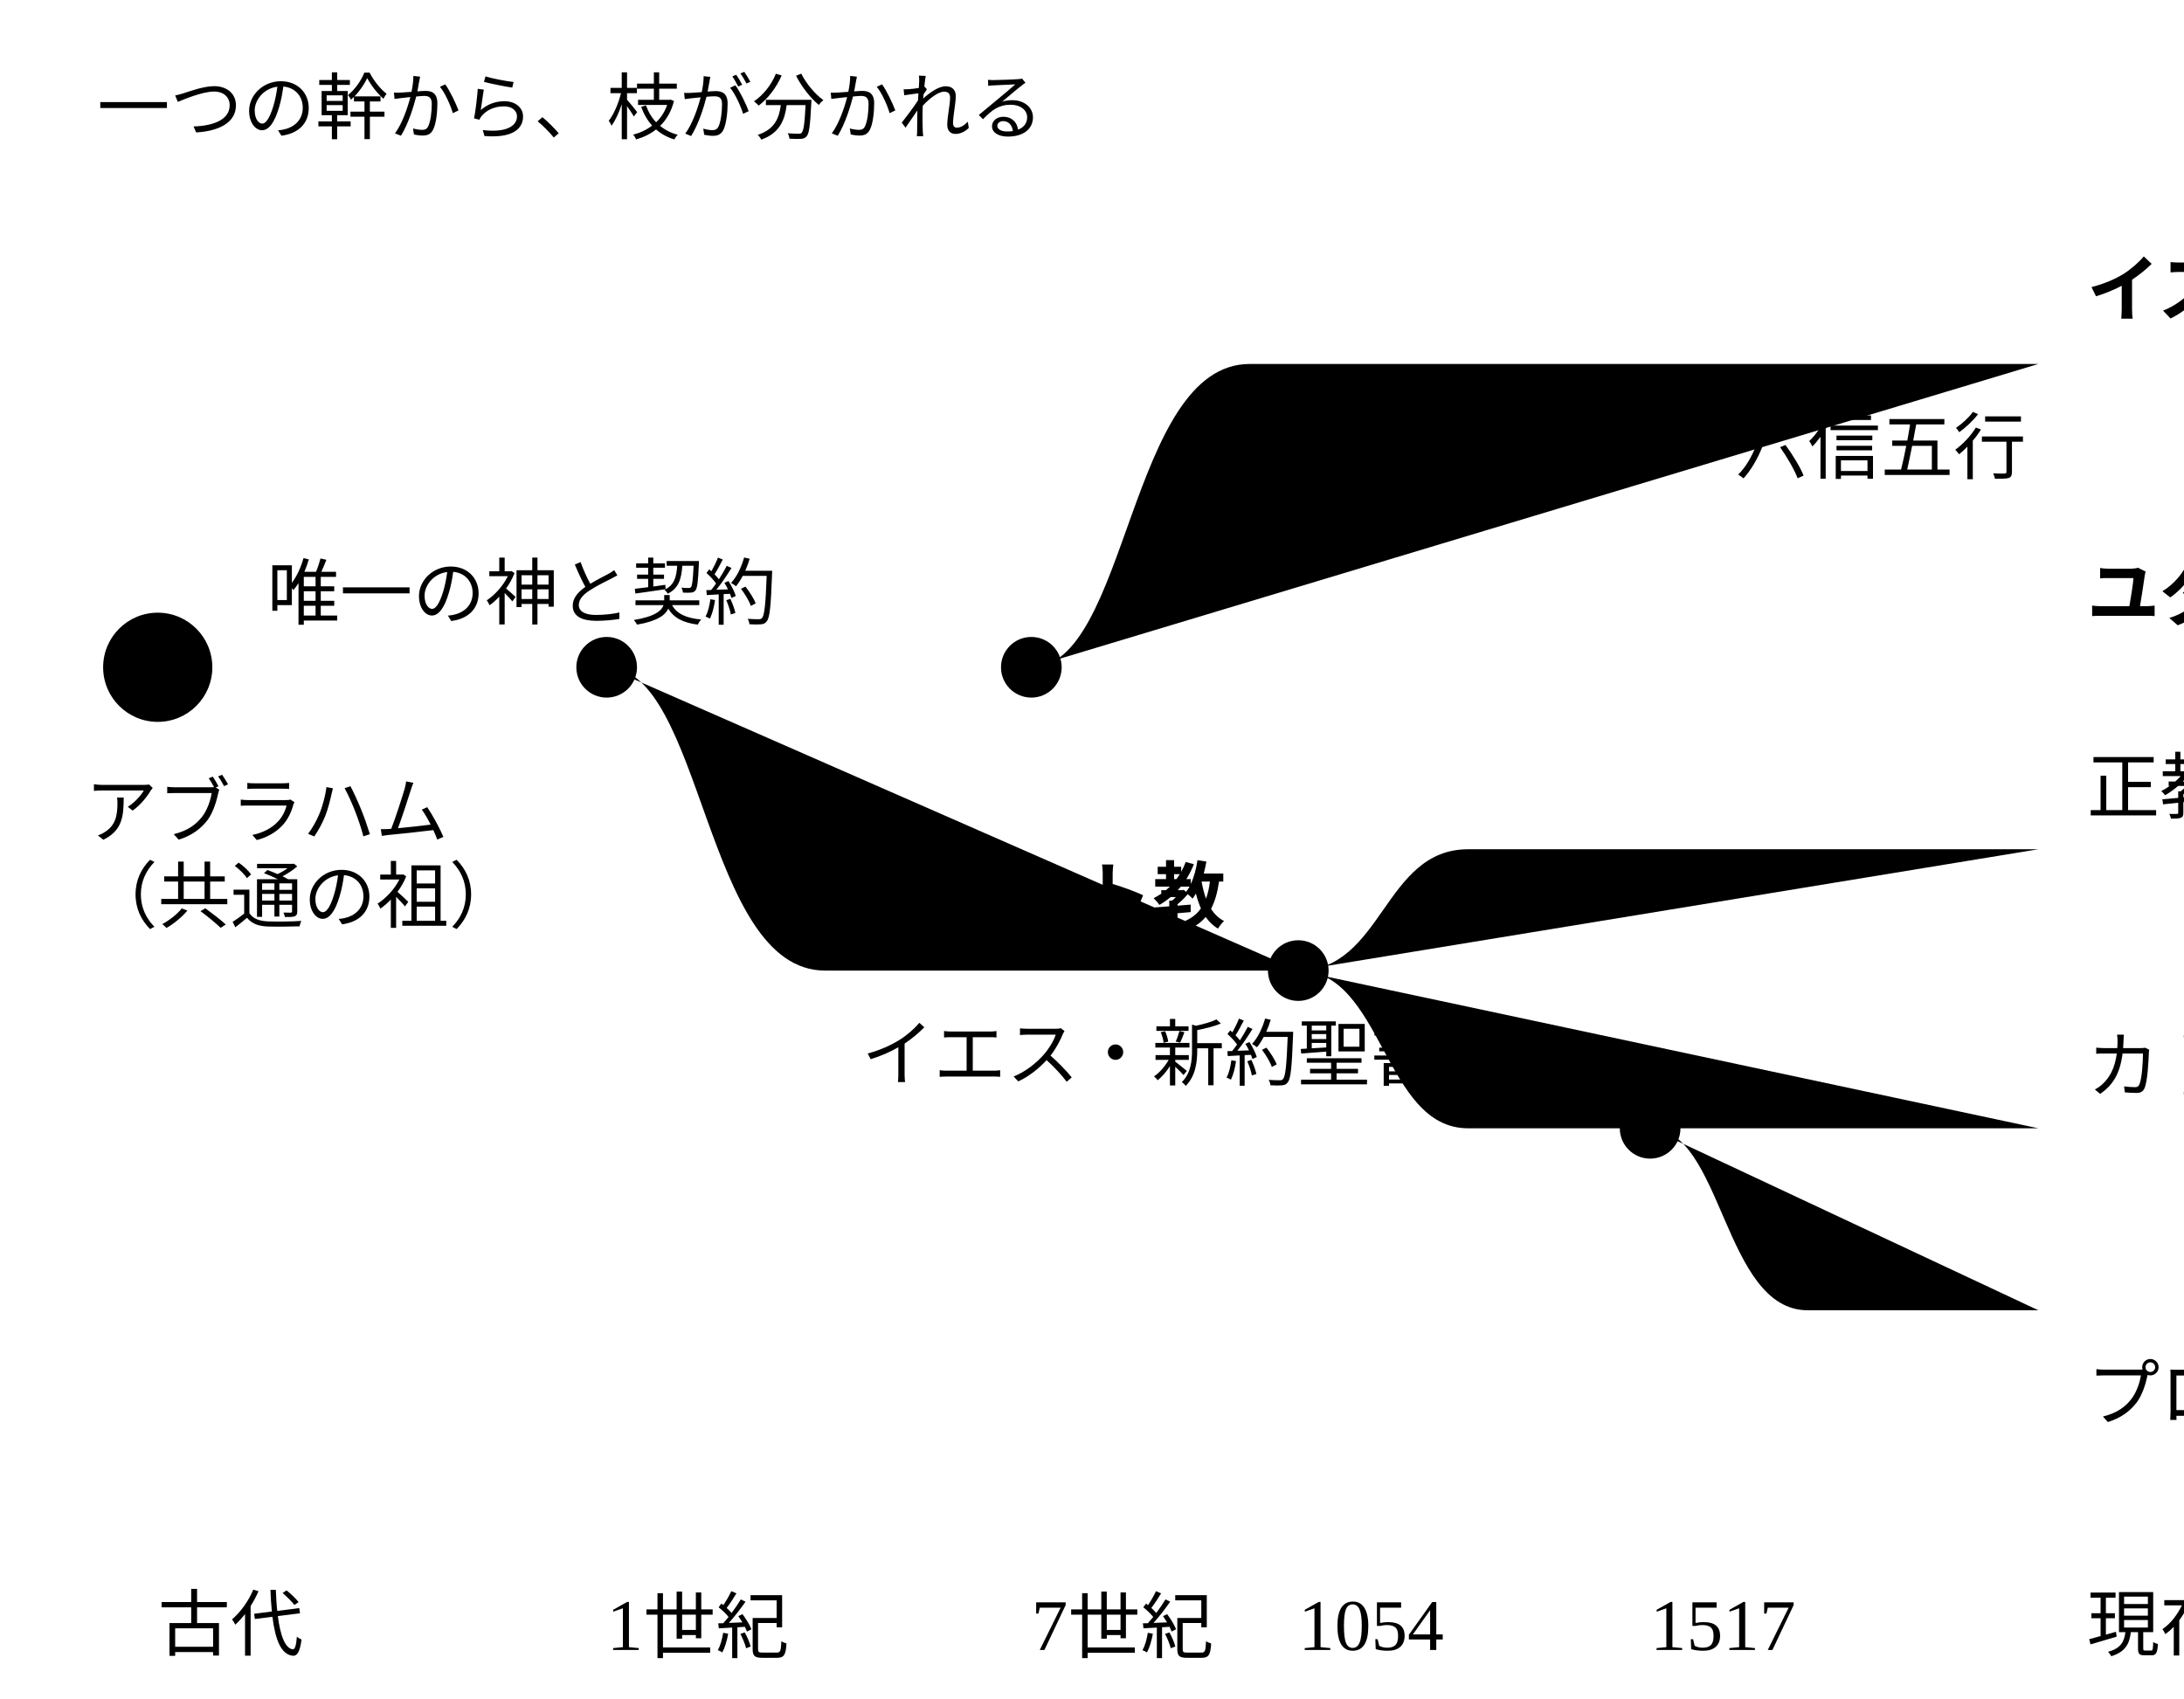
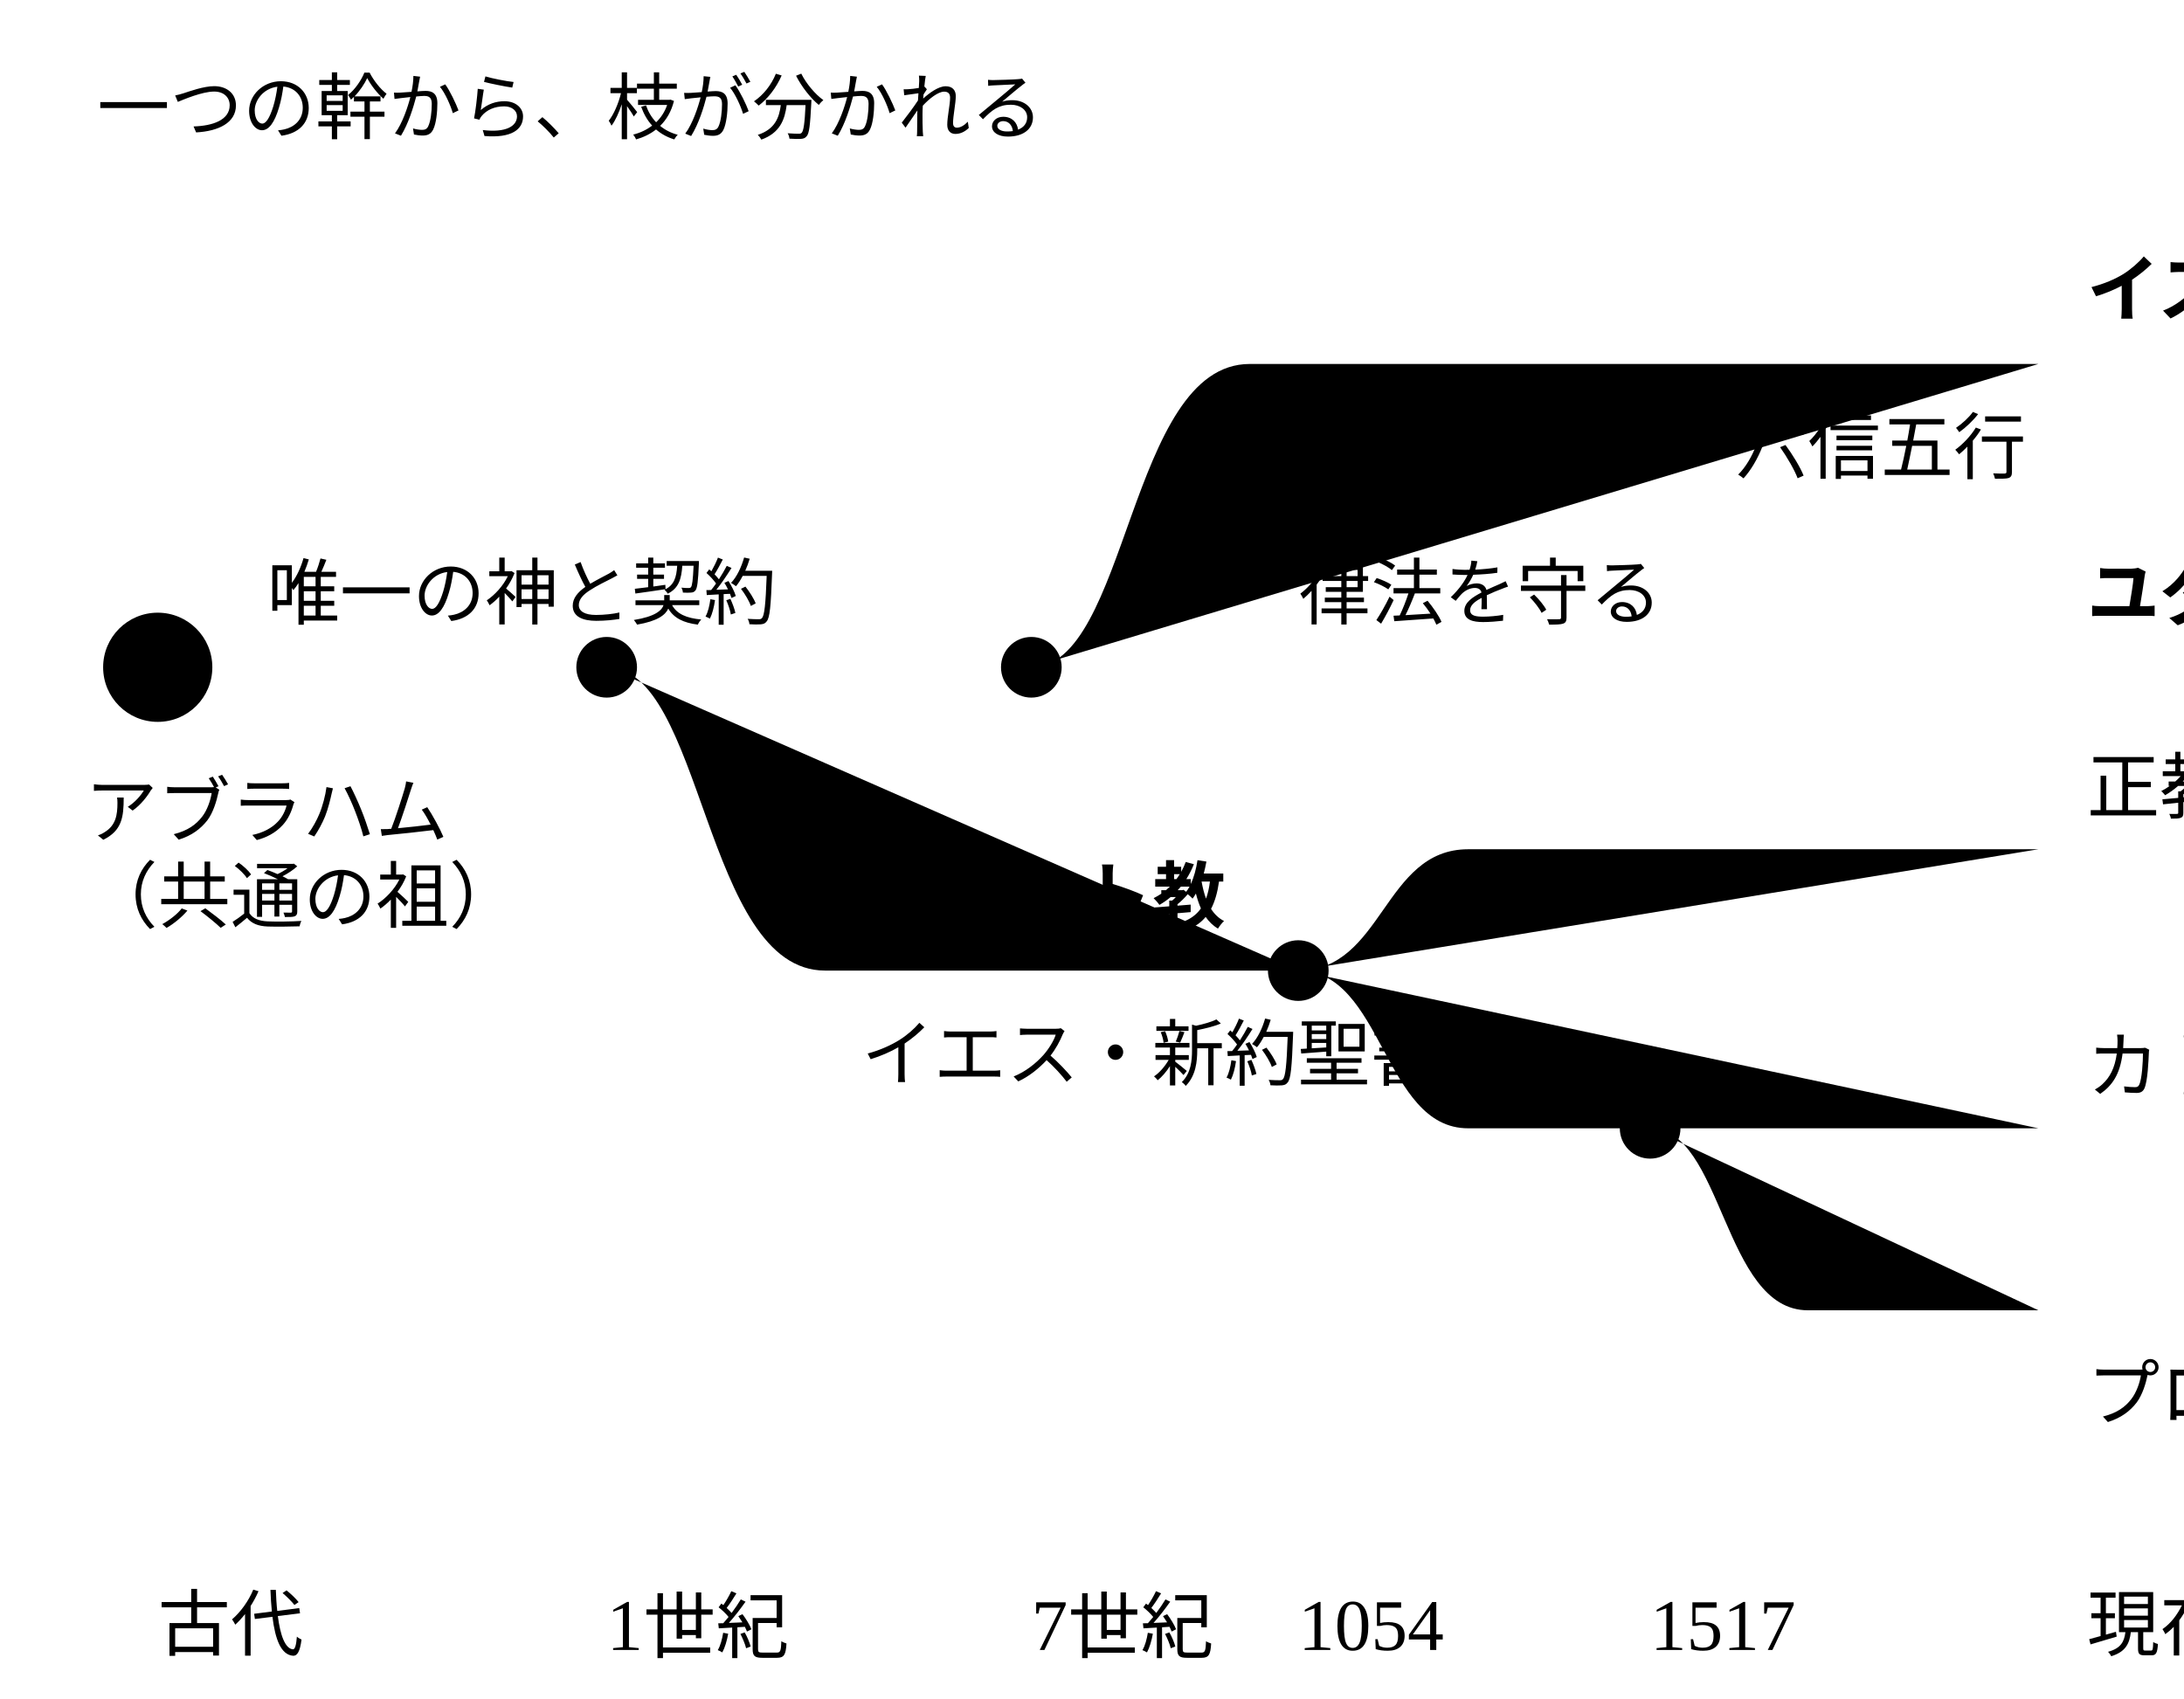
<svg xmlns="http://www.w3.org/2000/svg" viewBox="0 0 360 280">
  <text x="16" y="22" class="t-m ink">一つの幹から、枝が分かれる</text>
  <circle cx="26" cy="110" r="9" class="ink" />
  <text x="14" y="138" class="t-xs soft">アブラハム</text>
  <text x="14" y="152" class="t-xs soft">（共通の祖）</text>
  <path d="M170 110 C186 110 186 60 206 60 H336" class="st-f" stroke-width="5" stroke-linecap="round" />
  <text x="344" y="52" class="t-s end fl" font-weight="700">イスラム教</text>
  <text x="214" y="78" class="t-xs soft">ムハンマド・六信五行</text>
  <path d="M35 110 H336" class="st-soft" stroke-width="6" stroke-linecap="round" />
  <text x="344" y="102" class="t-s end ink" font-weight="700">ユダヤ教</text>
  <text x="44" y="102" class="t-xs soft">唯一の神と契約</text>
+   <text x="214" y="102" class="t-xs fl">律法を守る</text>
  <path d="M100 110 C116 110 116 160 136 160 H214" class="st-f" stroke-width="6" stroke-linecap="round" />
  <text x="142" y="152" class="t-xs fl" font-weight="700">キリスト教</text>
  <text x="142" y="178" class="t-xs soft">イエス・新約聖書</text>
  <path d="M214 160 C228 160 228 140 242 140 H336" class="st-f" stroke-width="4" stroke-linecap="round" />
  <text x="344" y="134" class="t-xs end ink">正教会</text>
  <path d="M214 160 C228 160 228 186 242 186 H336" class="st-f" stroke-width="4" stroke-linecap="round" />
  <text x="344" y="180" class="t-xs end ink">カトリック</text>
  <path d="M272 186 C284 186 284 216 298 216 H336" class="st-f" stroke-width="3" stroke-linecap="round" />
  <text x="344" y="234" class="t-xs end ink">プロテスタント</text>
  <circle cx="100" cy="110" r="5" class="paper st-f" stroke-width="2" />
  <circle cx="170" cy="110" r="5" class="paper st-f" stroke-width="2" />
  <circle cx="214" cy="160" r="5" class="paper st-f" stroke-width="2" />
  <circle cx="272" cy="186" r="5" class="paper st-f" stroke-width="2" />
  <path d="M16 252 H344" class="st-line" stroke-width="1.5" />
  <path d="M26 247 V257 M100 247 V257 M170 247 V257 M214 247 V257 M272 247 V257" class="st-line" stroke-width="1.5" />
  <g class="t-xs mid soft">
    <text x="26" y="272">古代</text>
    <text x="100" y="272">1世紀</text>
    <text x="170" y="272">7世紀</text>
    <text x="214" y="272">1054</text>
    <text x="272" y="272">1517</text>
  </g>
  <text x="344" y="272" class="t-xs end soft">現在</text>
</svg>
